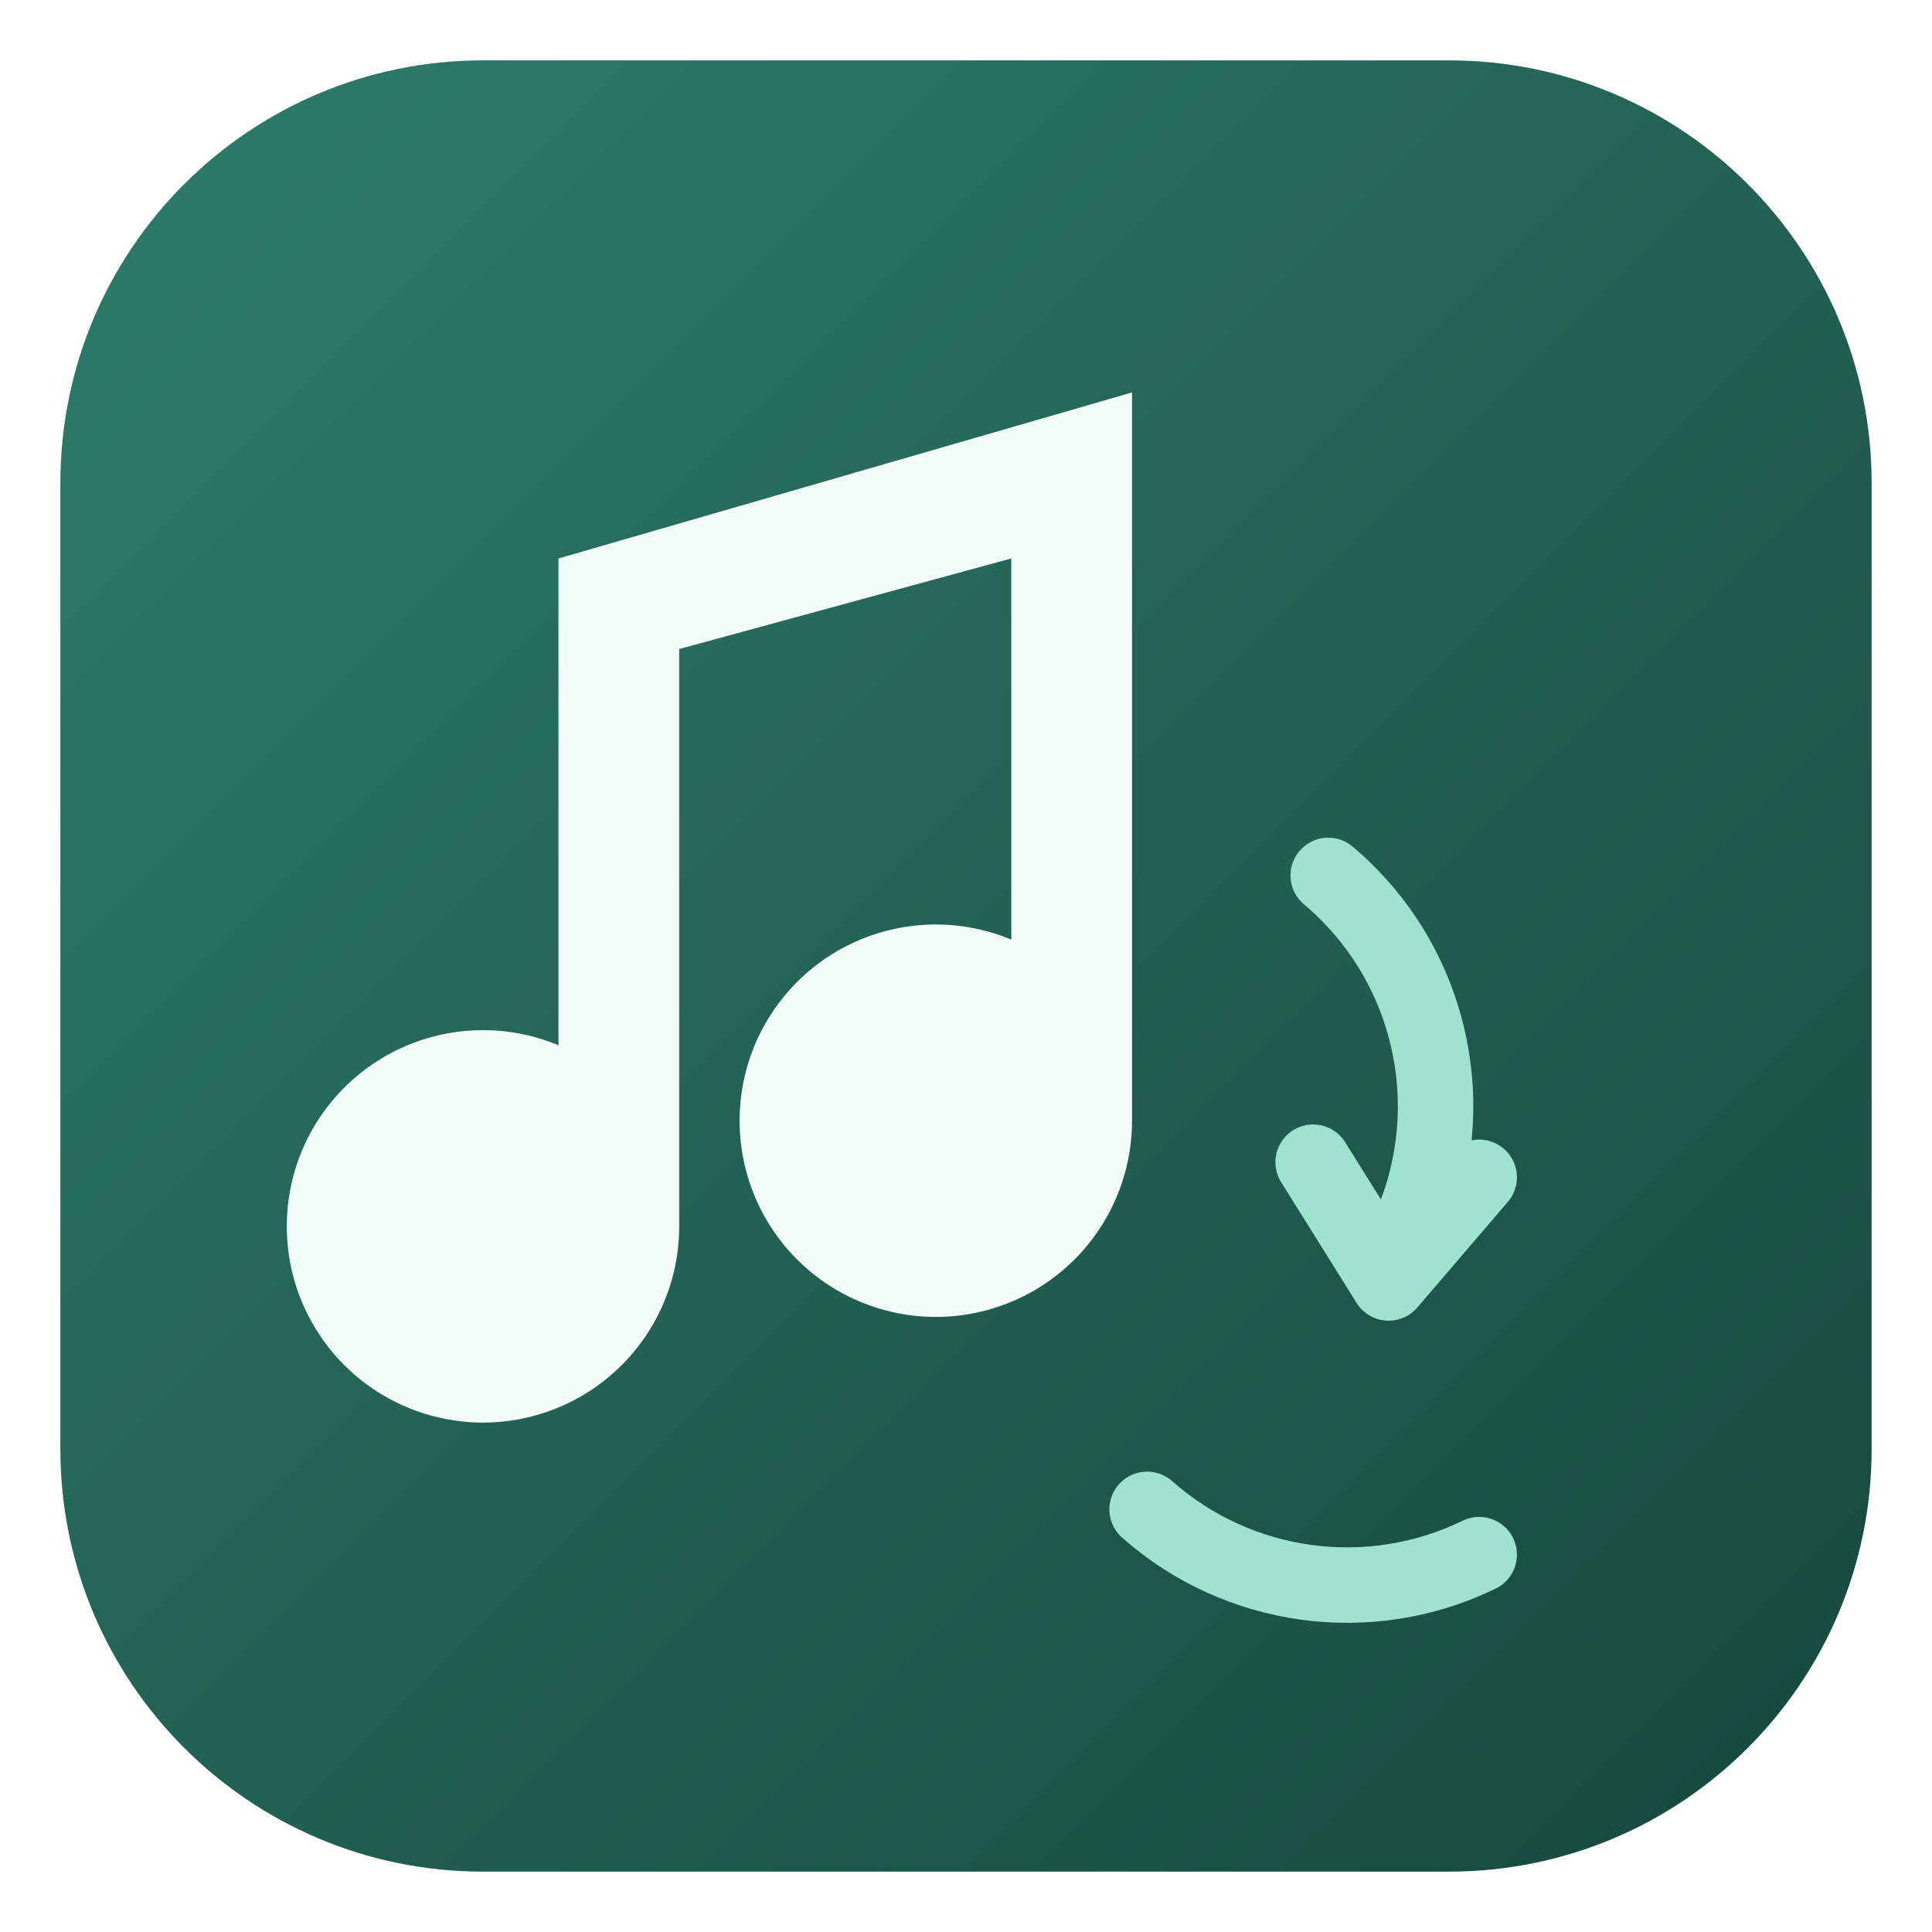
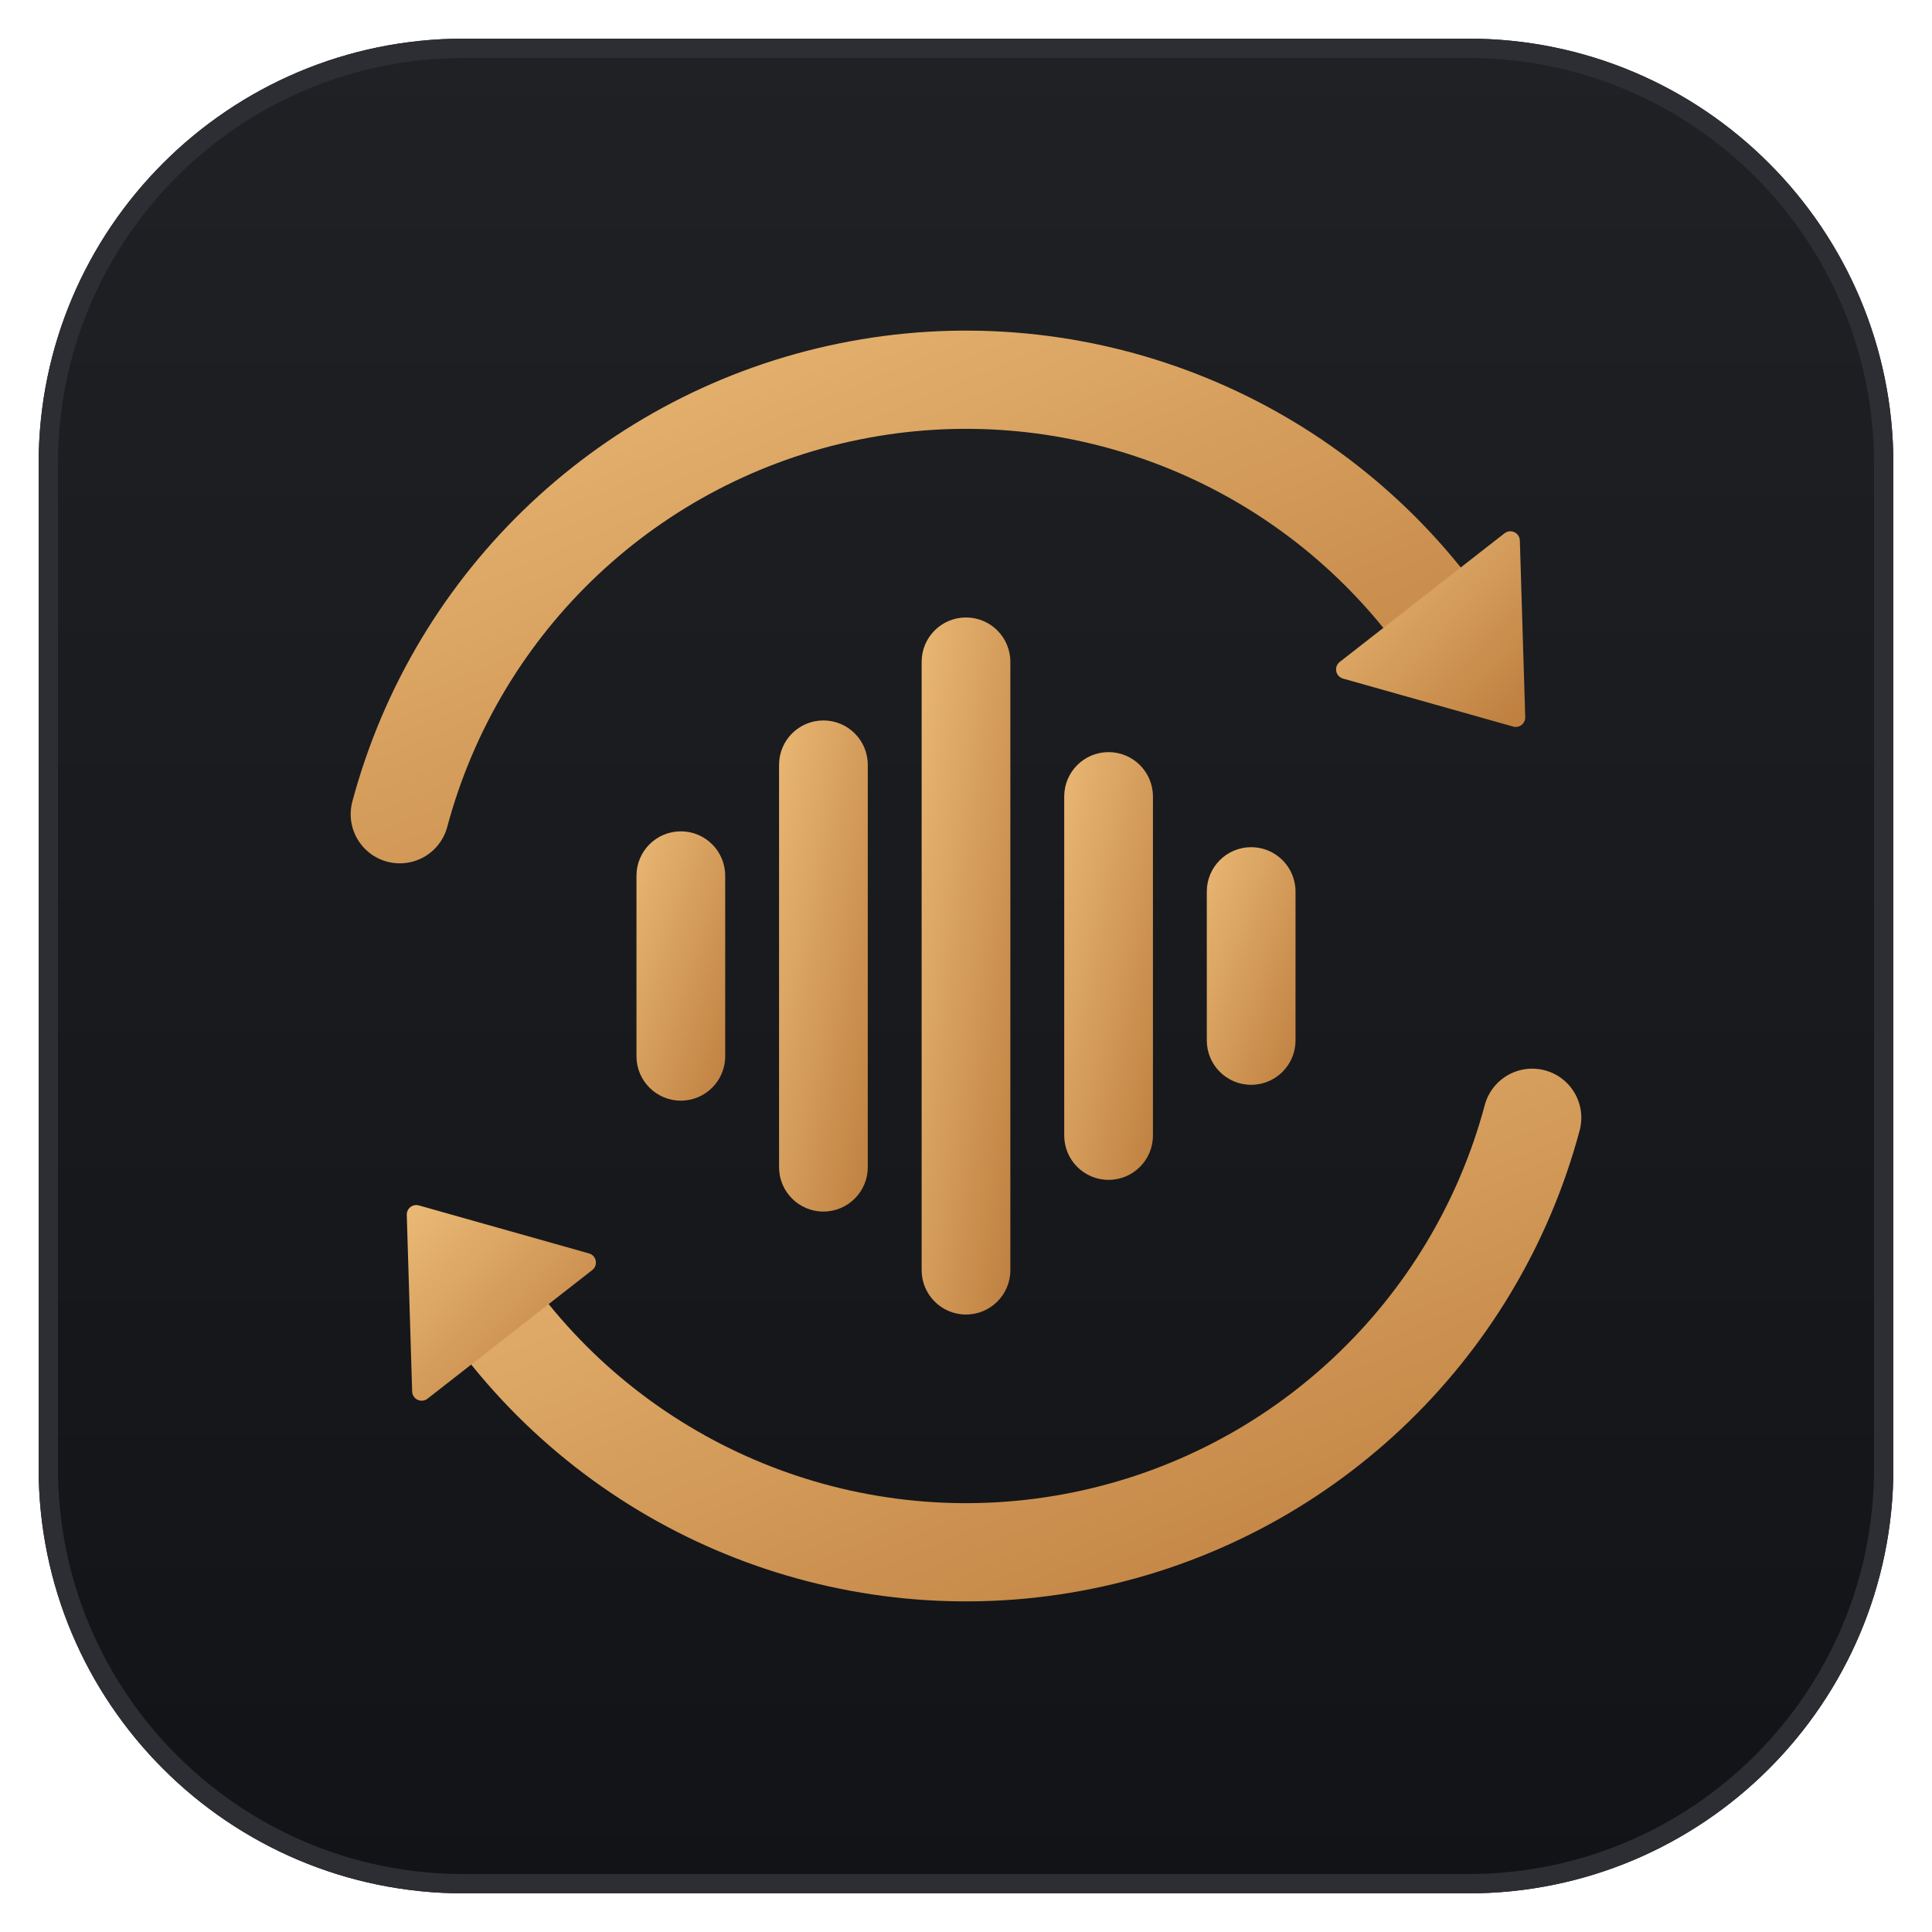
- <svg xmlns="http://www.w3.org/2000/svg" viewBox="0 0 256 256" width="256" height="256">
+ <svg xmlns="http://www.w3.org/2000/svg" viewBox="0 0 100 100" width="256" height="256">
  <defs>
-     <linearGradient id="bg" x1="0" y1="0" x2="1" y2="1">
-       <stop offset="0" stop-color="#2E7D6B" />
-       <stop offset="1" stop-color="#16473D" />
+     <linearGradient id="bg" x1="0" y1="0" x2="0" y2="1">
+       <stop offset="0" stop-color="#1F2125" />
+       <stop offset="1" stop-color="#121316" />
+     </linearGradient>
+     <linearGradient id="cu" x1="0" y1="0" x2="1" y2="1">
+       <stop offset="0" stop-color="#E9B774" />
+       <stop offset="1" stop-color="#BF8040" />
    </linearGradient>
  </defs>
-   <rect x="8" y="8" width="240" height="240" rx="56" fill="url(#bg)" />
-   <path d="M150 52v96.5a26 26 0 1 1-16-24V74l-44 12v76.5a26 26 0 1 1-16-24V74z" fill="#F2FBF8" />
-   <g fill="none" stroke="#9FE3CF" stroke-width="10" stroke-linecap="round" stroke-linejoin="round">
-     <path d="M176 116a40 40 0 0 1 8 52" />
-     <path d="M196 156l-12 14-10-16" />
-     <path d="M196 206a40 40 0 0 1-44-6" />
+   <rect x="2" y="2" width="96" height="96" rx="22" fill="url(#bg)" />
+   <rect x="2.5" y="2.5" width="95" height="95" rx="21.5" fill="none" stroke="#2C2E33" stroke-width="1" />
+   <g transform="translate(50 50) scale(0.82) translate(-50 -50)">
+     <path d="M14.26 40.42A37.0 37.0 0 0 1 79.16 27.22" fill="none" stroke="url(#cu)" stroke-width="6.2" stroke-linecap="round" />
+     <path d="M84.70 34.31L84.36 23.16L73.96 31.28Z" fill="url(#cu)" stroke="url(#cu)" stroke-width="1.2" stroke-linejoin="round" />
+     <path d="M85.74 59.58A37.0 37.0 0 0 1 20.84 72.78" fill="none" stroke="url(#cu)" stroke-width="6.2" stroke-linecap="round" />
+     <path d="M15.30 65.69L15.64 76.84L26.04 68.72Z" fill="url(#cu)" stroke="url(#cu)" stroke-width="1.2" stroke-linejoin="round" />
+     <rect x="29.20" y="41.50" width="5.6" height="17" rx="2.8" fill="url(#cu)" />
+     <rect x="38.20" y="34.50" width="5.6" height="31" rx="2.8" fill="url(#cu)" />
+     <rect x="47.20" y="28.00" width="5.6" height="44" rx="2.8" fill="url(#cu)" />
+     <rect x="56.20" y="36.50" width="5.6" height="27" rx="2.8" fill="url(#cu)" />
+     <rect x="65.20" y="42.50" width="5.6" height="15" rx="2.8" fill="url(#cu)" />
  </g>
</svg>
